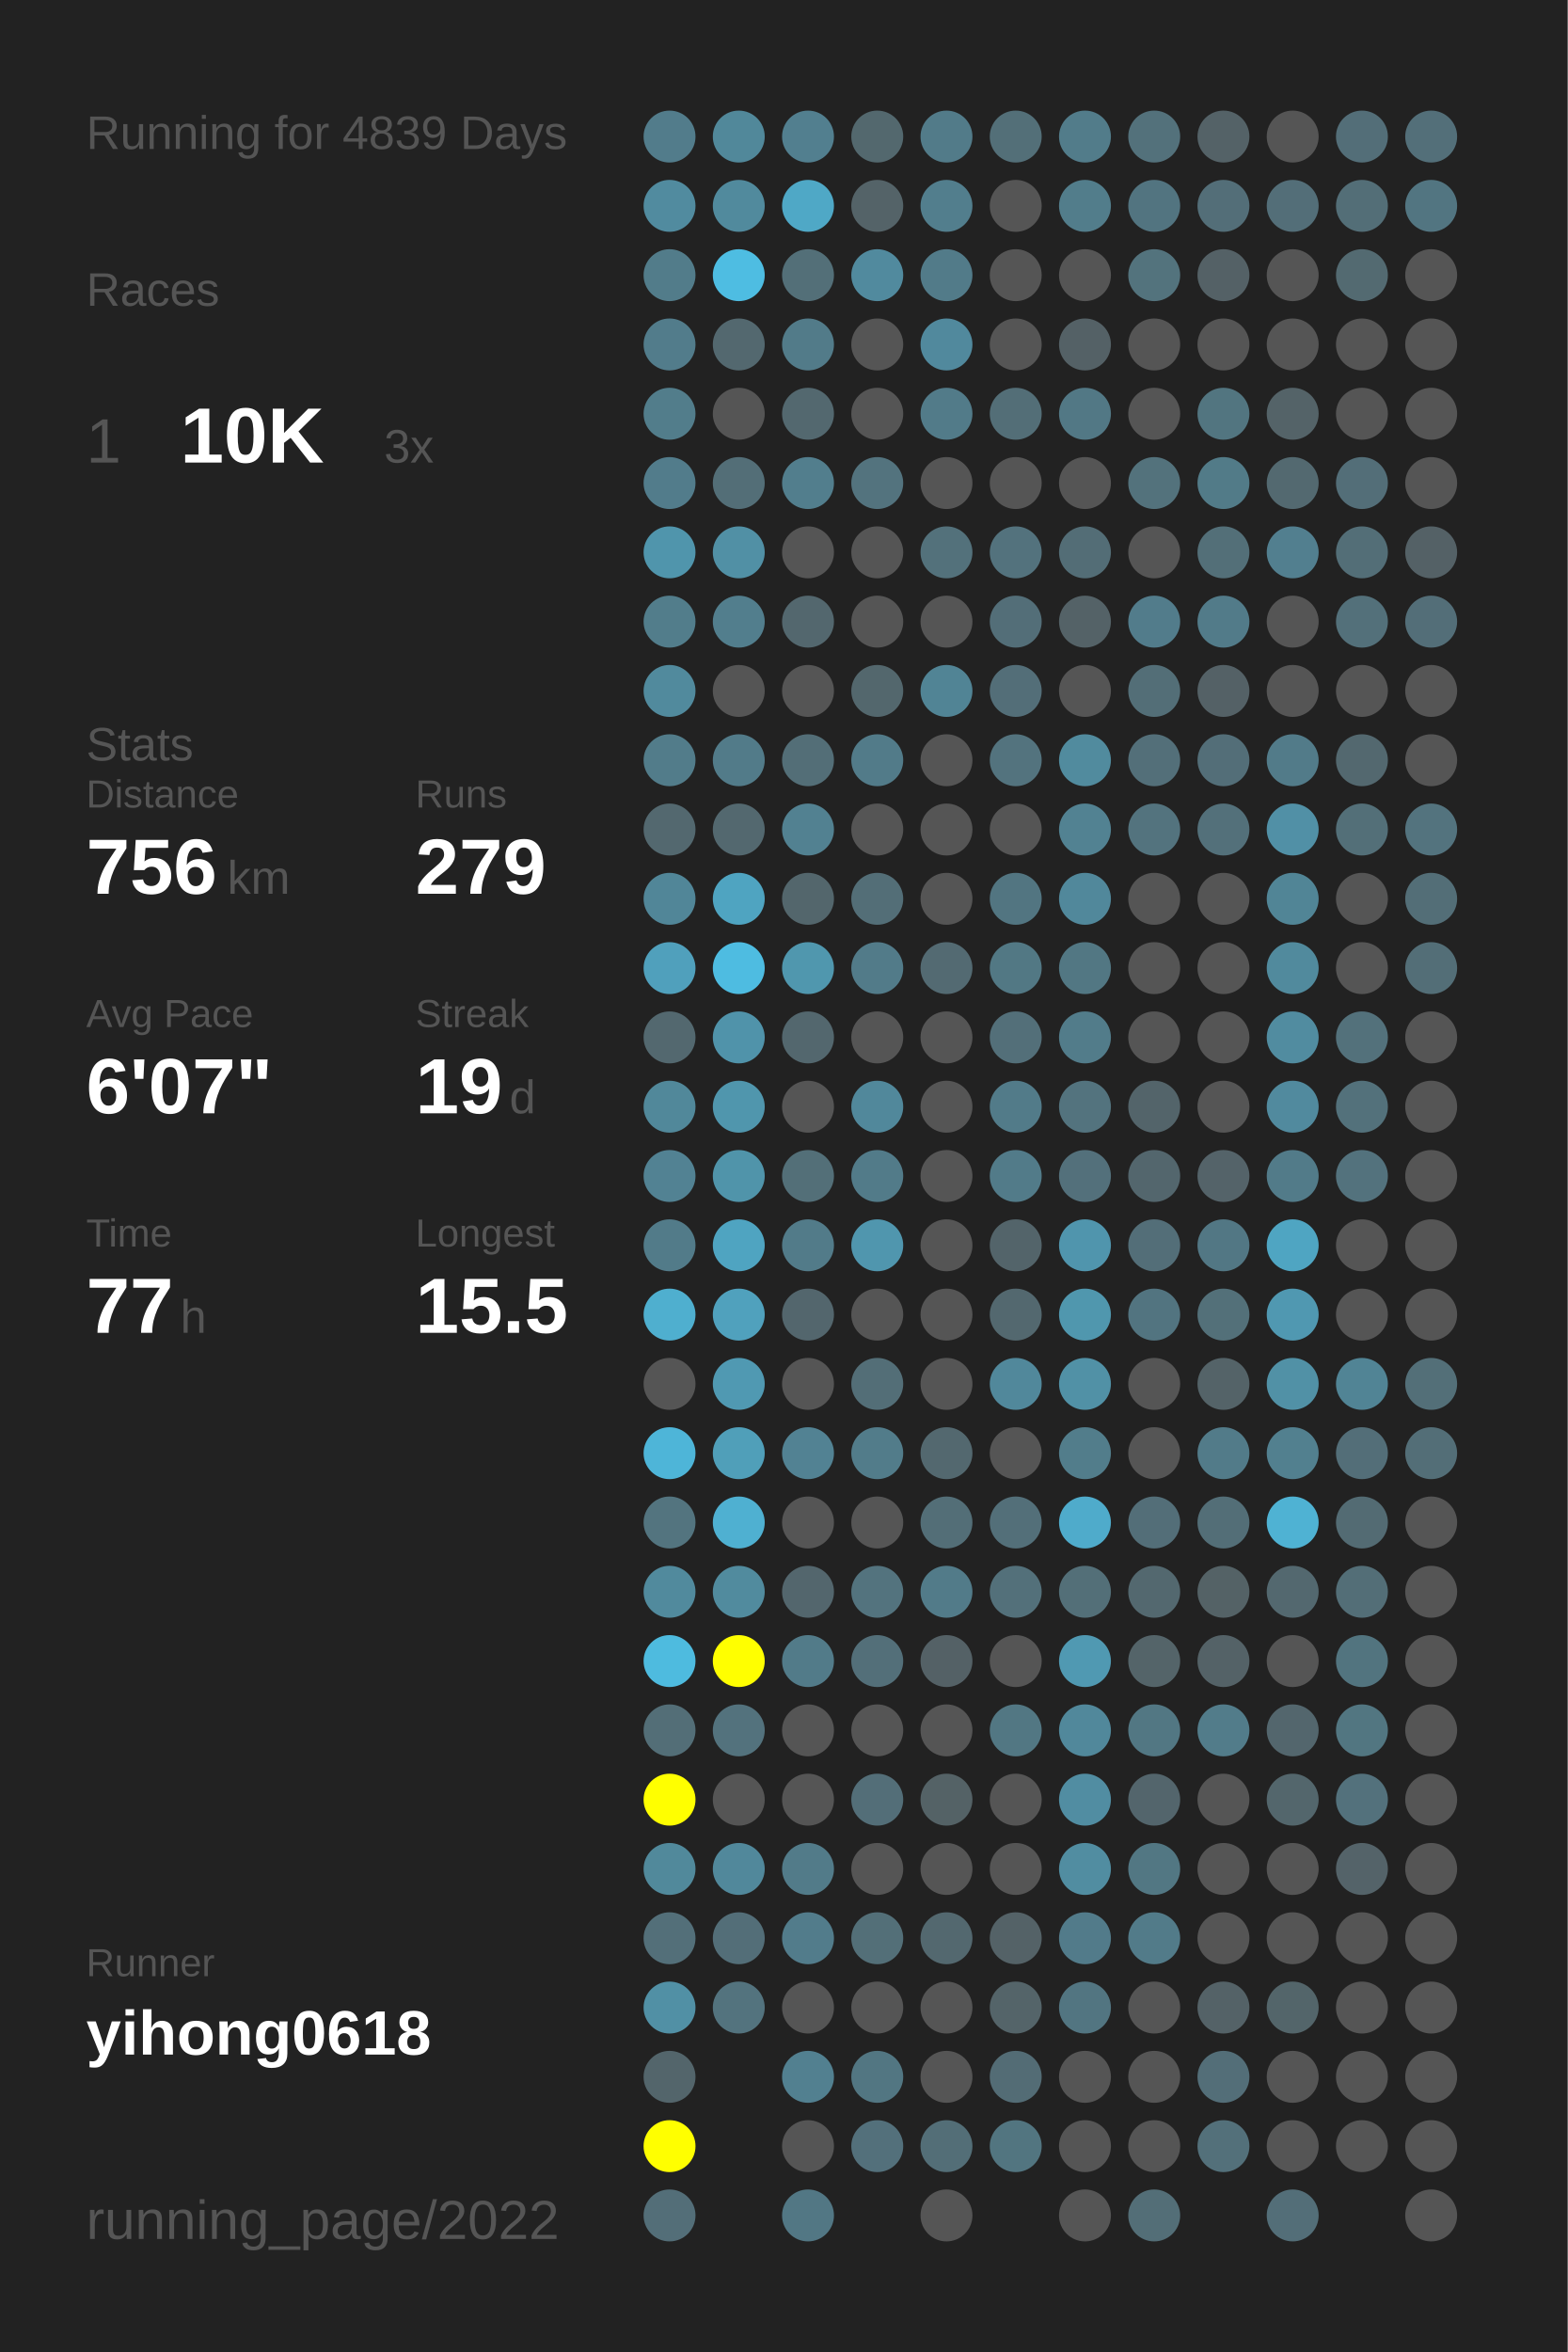
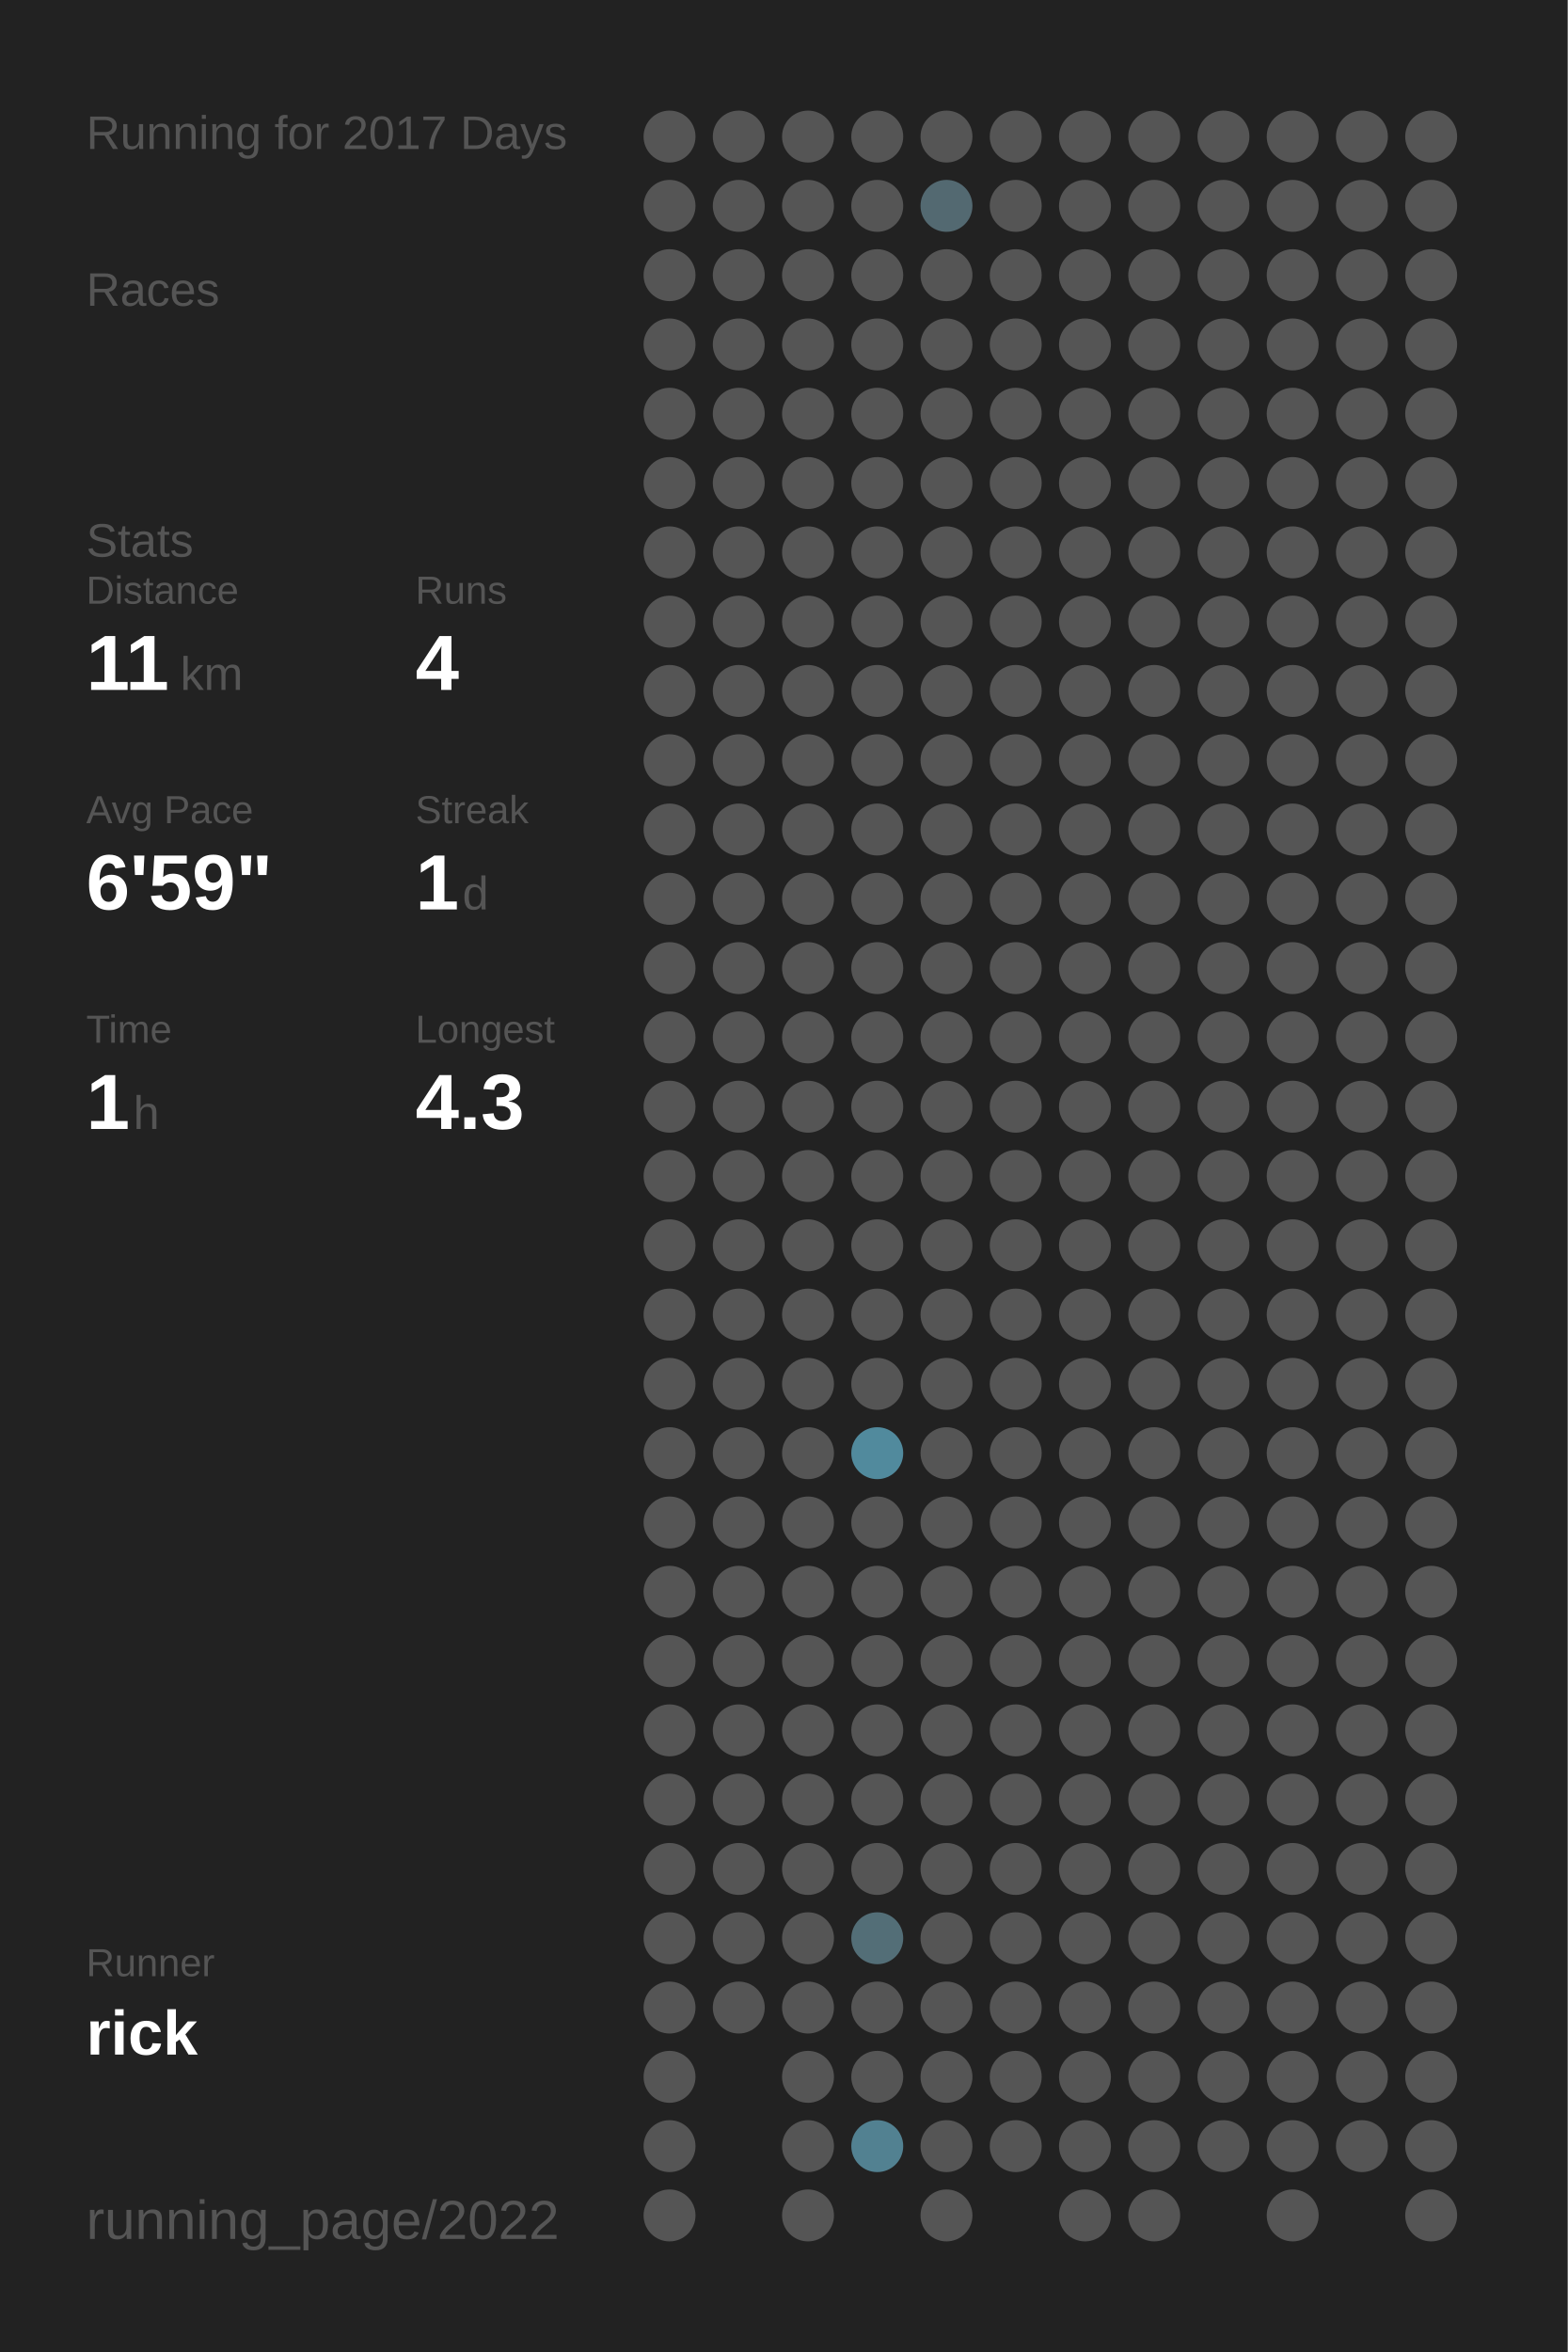
<svg xmlns="http://www.w3.org/2000/svg" baseProfile="full" height="300mm" version="1.1" viewBox="0,0,200,300" width="200mm">
  <defs />
  <rect fill="#222222" height="300" width="200" x="0" y="0" />
-   <text fill="#555555" style="font-size:6px; font-family:Arial;" x="11" y="19">Running for 4839 Days</text>
+   <text fill="#555555" style="font-size:6px; font-family:Arial;" x="11" y="19">Running for 2017 Days</text>
  <text fill="#555555" style="font-size:6px; font-family:Arial;" x="11" y="39">Races</text>
-   <text fill="#555555" style="font-size:8px; font-family:Arial;" x="11" y="59">1</text>
-   <text fill="#FFFFFF" style="font-size:10px; font-family:Arial; font-weight:bold;" x="23" y="59">10K</text>
-   <text fill="#555555" style="font-size:6px; font-family:Arial;" x="49" y="59">3x</text>
-   <text fill="#555555" style="font-size:6px; font-family:Arial;" x="11" y="97">Stats</text>
-   <text fill="#555555" style="font-size:5px; font-family:Arial;" x="11" y="103">Distance</text>
-   <text fill="#FFFFFF" style="font-size:10px; font-family:Arial; font-weight:bold;" x="11" y="114">756</text>
-   <text fill="#555555" style="font-size:6px; font-family:Arial;" x="29" y="114">km</text>
-   <text fill="#555555" style="font-size:5px; font-family:Arial;" x="53" y="103">Runs</text>
-   <text fill="#FFFFFF" style="font-size:10px; font-family:Arial; font-weight:bold;" x="53" y="114">279</text>
-   <text fill="#555555" style="font-size:5px; font-family:Arial;" x="11" y="131">Avg Pace</text>
-   <text fill="#FFFFFF" style="font-size:10px; font-family:Arial; font-weight:bold;" x="11" y="142">6'07"</text>
-   <text fill="#555555" style="font-size:5px; font-family:Arial;" x="53" y="131">Streak</text>
-   <text fill="#FFFFFF" style="font-size:10px; font-family:Arial; font-weight:bold;" x="53" y="142">19</text>
-   <text fill="#555555" style="font-size:6px; font-family:Arial;" x="65" y="142">d</text>
-   <text fill="#555555" style="font-size:5px; font-family:Arial;" x="11" y="159">Time</text>
-   <text fill="#FFFFFF" style="font-size:10px; font-family:Arial; font-weight:bold;" x="11" y="170">77</text>
-   <text fill="#555555" style="font-size:6px; font-family:Arial;" x="23" y="170">h</text>
-   <text fill="#555555" style="font-size:5px; font-family:Arial;" x="53" y="159">Longest</text>
-   <text fill="#FFFFFF" style="font-size:10px; font-family:Arial; font-weight:bold;" x="53" y="170">15.5</text>
+   <text fill="#555555" style="font-size:6px; font-family:Arial;" x="11" y="71">Stats</text>
+   <text fill="#555555" style="font-size:5px; font-family:Arial;" x="11" y="77">Distance</text>
+   <text fill="#FFFFFF" style="font-size:10px; font-family:Arial; font-weight:bold;" x="11" y="88">11</text>
+   <text fill="#555555" style="font-size:6px; font-family:Arial;" x="23" y="88">km</text>
+   <text fill="#555555" style="font-size:5px; font-family:Arial;" x="53" y="77">Runs</text>
+   <text fill="#FFFFFF" style="font-size:10px; font-family:Arial; font-weight:bold;" x="53" y="88">4</text>
+   <text fill="#555555" style="font-size:5px; font-family:Arial;" x="11" y="105">Avg Pace</text>
+   <text fill="#FFFFFF" style="font-size:10px; font-family:Arial; font-weight:bold;" x="11" y="116">6'59"</text>
+   <text fill="#555555" style="font-size:5px; font-family:Arial;" x="53" y="105">Streak</text>
+   <text fill="#FFFFFF" style="font-size:10px; font-family:Arial; font-weight:bold;" x="53" y="116">1</text>
+   <text fill="#555555" style="font-size:6px; font-family:Arial;" x="59" y="116">d</text>
+   <text fill="#555555" style="font-size:5px; font-family:Arial;" x="11" y="133">Time</text>
+   <text fill="#FFFFFF" style="font-size:10px; font-family:Arial; font-weight:bold;" x="11" y="144">1</text>
+   <text fill="#555555" style="font-size:6px; font-family:Arial;" x="17" y="144">h</text>
+   <text fill="#555555" style="font-size:5px; font-family:Arial;" x="53" y="133">Longest</text>
+   <text fill="#FFFFFF" style="font-size:10px; font-family:Arial; font-weight:bold;" x="53" y="144">4.3</text>
  <text fill="#555555" style="font-size:5px; font-family:Arial;" x="11" y="252.065">Runner</text>
-   <text fill="#FFFFFF" style="font-size:8px; font-family:Arial; font-weight:bold;" x="11" y="262.065">yihong0618</text>
+   <text fill="#FFFFFF" style="font-size:8px; font-family:Arial; font-weight:bold;" x="11" y="262.065">rick</text>
  <text fill="#555555" style="font-size:7px; font-family:Arial;" x="11" y="285.581">running_page/2022</text>
-   <circle cx="85.417" cy="17.419" fill="#527c8b" r="3.312" />
-   <circle cx="85.417" cy="26.258" fill="#518b9f" r="3.312" />
-   <circle cx="85.417" cy="35.097" fill="#527c8a" r="3.312" />
-   <circle cx="85.417" cy="43.935" fill="#527c8b" r="3.312" />
-   <circle cx="85.417" cy="52.774" fill="#527d8b" r="3.312" />
-   <circle cx="85.417" cy="61.613" fill="#527c8b" r="3.312" />
-   <circle cx="85.417" cy="70.452" fill="#5095ac" r="3.312" />
-   <circle cx="85.417" cy="79.29" fill="#527d8b" r="3.312" />
-   <circle cx="85.417" cy="88.129" fill="#518a9d" r="3.312" />
-   <circle cx="85.417" cy="96.968" fill="#527c8a" r="3.312" />
-   <circle cx="85.417" cy="105.806" fill="#53686f" r="3.312" />
-   <circle cx="85.417" cy="114.645" fill="#518698" r="3.312" />
-   <circle cx="85.417" cy="123.484" fill="#50a0bc" r="3.312" />
-   <circle cx="85.417" cy="132.323" fill="#53686f" r="3.312" />
-   <circle cx="85.417" cy="141.161" fill="#51889a" r="3.312" />
-   <circle cx="85.417" cy="150" fill="#528293" r="3.312" />
-   <circle cx="85.417" cy="158.839" fill="#527b89" r="3.312" />
-   <circle cx="85.417" cy="167.677" fill="#4fafcf" r="3.312" />
+   <circle cx="85.417" cy="17.419" fill="#555555" r="3.312" />
+   <circle cx="85.417" cy="26.258" fill="#555555" r="3.312" />
+   <circle cx="85.417" cy="35.097" fill="#555555" r="3.312" />
+   <circle cx="85.417" cy="43.935" fill="#555555" r="3.312" />
+   <circle cx="85.417" cy="52.774" fill="#555555" r="3.312" />
+   <circle cx="85.417" cy="61.613" fill="#555555" r="3.312" />
+   <circle cx="85.417" cy="70.452" fill="#555555" r="3.312" />
+   <circle cx="85.417" cy="79.29" fill="#555555" r="3.312" />
+   <circle cx="85.417" cy="88.129" fill="#555555" r="3.312" />
+   <circle cx="85.417" cy="96.968" fill="#555555" r="3.312" />
+   <circle cx="85.417" cy="105.806" fill="#555555" r="3.312" />
+   <circle cx="85.417" cy="114.645" fill="#555555" r="3.312" />
+   <circle cx="85.417" cy="123.484" fill="#555555" r="3.312" />
+   <circle cx="85.417" cy="132.323" fill="#555555" r="3.312" />
+   <circle cx="85.417" cy="141.161" fill="#555555" r="3.312" />
+   <circle cx="85.417" cy="150" fill="#555555" r="3.312" />
+   <circle cx="85.417" cy="158.839" fill="#555555" r="3.312" />
+   <circle cx="85.417" cy="167.677" fill="#555555" r="3.312" />
  <circle cx="85.417" cy="176.516" fill="#555555" r="3.312" />
-   <circle cx="85.417" cy="185.355" fill="#4eb5d8" r="3.312" />
-   <circle cx="85.417" cy="194.194" fill="#53747f" r="3.312" />
-   <circle cx="85.417" cy="203.032" fill="#518a9d" r="3.312" />
-   <circle cx="85.417" cy="211.871" fill="#4ebbdf" r="3.312" />
-   <circle cx="85.417" cy="220.71" fill="#536e77" r="3.312" />
-   <circle cx="85.417" cy="229.548" fill="#FFFF00" r="3.312" />
-   <circle cx="85.417" cy="238.387" fill="#51899b" r="3.312" />
-   <circle cx="85.417" cy="247.226" fill="#536f79" r="3.312" />
-   <circle cx="85.417" cy="256.065" fill="#5190a5" r="3.312" />
-   <circle cx="85.417" cy="264.903" fill="#53656b" r="3.312" />
-   <circle cx="85.417" cy="273.742" fill="#FFFF00" r="3.312" />
-   <circle cx="85.417" cy="282.581" fill="#536e78" r="3.312" />
-   <circle cx="94.25" cy="17.419" fill="#51889a" r="3.312" />
-   <circle cx="94.25" cy="26.258" fill="#518a9d" r="3.312" />
-   <circle cx="94.25" cy="35.097" fill="#4ebde2" r="3.312" />
-   <circle cx="94.25" cy="43.935" fill="#53686f" r="3.312" />
+   <circle cx="85.417" cy="185.355" fill="#555555" r="3.312" />
+   <circle cx="85.417" cy="194.194" fill="#555555" r="3.312" />
+   <circle cx="85.417" cy="203.032" fill="#555555" r="3.312" />
+   <circle cx="85.417" cy="211.871" fill="#555555" r="3.312" />
+   <circle cx="85.417" cy="220.71" fill="#555555" r="3.312" />
+   <circle cx="85.417" cy="229.548" fill="#555555" r="3.312" />
+   <circle cx="85.417" cy="238.387" fill="#555555" r="3.312" />
+   <circle cx="85.417" cy="247.226" fill="#555555" r="3.312" />
+   <circle cx="85.417" cy="256.065" fill="#555555" r="3.312" />
+   <circle cx="85.417" cy="264.903" fill="#555555" r="3.312" />
+   <circle cx="85.417" cy="273.742" fill="#555555" r="3.312" />
+   <circle cx="85.417" cy="282.581" fill="#555555" r="3.312" />
+   <circle cx="94.25" cy="17.419" fill="#555555" r="3.312" />
+   <circle cx="94.25" cy="26.258" fill="#555555" r="3.312" />
+   <circle cx="94.25" cy="35.097" fill="#555555" r="3.312" />
+   <circle cx="94.25" cy="43.935" fill="#555555" r="3.312" />
  <circle cx="94.25" cy="52.774" fill="#555555" r="3.312" />
-   <circle cx="94.25" cy="61.613" fill="#536e77" r="3.312" />
-   <circle cx="94.25" cy="70.452" fill="#5190a5" r="3.312" />
-   <circle cx="94.25" cy="79.29" fill="#527e8d" r="3.312" />
+   <circle cx="94.25" cy="61.613" fill="#555555" r="3.312" />
+   <circle cx="94.25" cy="70.452" fill="#555555" r="3.312" />
+   <circle cx="94.25" cy="79.29" fill="#555555" r="3.312" />
  <circle cx="94.25" cy="88.129" fill="#555555" r="3.312" />
-   <circle cx="94.25" cy="96.968" fill="#527b89" r="3.312" />
-   <circle cx="94.25" cy="105.806" fill="#53686f" r="3.312" />
-   <circle cx="94.25" cy="114.645" fill="#4fa4c1" r="3.312" />
-   <circle cx="94.25" cy="123.484" fill="#4ebce1" r="3.312" />
-   <circle cx="94.25" cy="132.323" fill="#5093aa" r="3.312" />
-   <circle cx="94.25" cy="141.161" fill="#5096ad" r="3.312" />
-   <circle cx="94.25" cy="150" fill="#5094aa" r="3.312" />
-   <circle cx="94.25" cy="158.839" fill="#4fa4c1" r="3.312" />
-   <circle cx="94.25" cy="167.677" fill="#50a1bd" r="3.312" />
-   <circle cx="94.25" cy="176.516" fill="#5099b2" r="3.312" />
-   <circle cx="94.25" cy="185.355" fill="#509fb9" r="3.312" />
-   <circle cx="94.25" cy="194.194" fill="#4fb0d1" r="3.312" />
-   <circle cx="94.25" cy="203.032" fill="#518b9e" r="3.312" />
-   <circle cx="94.25" cy="211.871" fill="#FFFF00" r="3.312" />
-   <circle cx="94.25" cy="220.71" fill="#53727d" r="3.312" />
+   <circle cx="94.25" cy="96.968" fill="#555555" r="3.312" />
+   <circle cx="94.25" cy="105.806" fill="#555555" r="3.312" />
+   <circle cx="94.25" cy="114.645" fill="#555555" r="3.312" />
+   <circle cx="94.25" cy="123.484" fill="#555555" r="3.312" />
+   <circle cx="94.25" cy="132.323" fill="#555555" r="3.312" />
+   <circle cx="94.25" cy="141.161" fill="#555555" r="3.312" />
+   <circle cx="94.25" cy="150" fill="#555555" r="3.312" />
+   <circle cx="94.25" cy="158.839" fill="#555555" r="3.312" />
+   <circle cx="94.25" cy="167.677" fill="#555555" r="3.312" />
+   <circle cx="94.25" cy="176.516" fill="#555555" r="3.312" />
+   <circle cx="94.25" cy="185.355" fill="#555555" r="3.312" />
+   <circle cx="94.25" cy="194.194" fill="#555555" r="3.312" />
+   <circle cx="94.25" cy="203.032" fill="#555555" r="3.312" />
+   <circle cx="94.25" cy="211.871" fill="#555555" r="3.312" />
+   <circle cx="94.25" cy="220.71" fill="#555555" r="3.312" />
  <circle cx="94.25" cy="229.548" fill="#555555" r="3.312" />
-   <circle cx="94.25" cy="238.387" fill="#51889b" r="3.312" />
-   <circle cx="94.25" cy="247.226" fill="#536e78" r="3.312" />
-   <circle cx="94.25" cy="256.065" fill="#53737e" r="3.312" />
-   <circle cx="103.083" cy="17.419" fill="#527f8f" r="3.312" />
-   <circle cx="103.083" cy="26.258" fill="#4fa8c6" r="3.312" />
-   <circle cx="103.083" cy="35.097" fill="#536f78" r="3.312" />
-   <circle cx="103.083" cy="43.935" fill="#527b89" r="3.312" />
-   <circle cx="103.083" cy="52.774" fill="#53686f" r="3.312" />
-   <circle cx="103.083" cy="61.613" fill="#527e8d" r="3.312" />
+   <circle cx="94.25" cy="238.387" fill="#555555" r="3.312" />
+   <circle cx="94.25" cy="247.226" fill="#555555" r="3.312" />
+   <circle cx="94.25" cy="256.065" fill="#555555" r="3.312" />
+   <circle cx="103.083" cy="17.419" fill="#555555" r="3.312" />
+   <circle cx="103.083" cy="26.258" fill="#555555" r="3.312" />
+   <circle cx="103.083" cy="35.097" fill="#555555" r="3.312" />
+   <circle cx="103.083" cy="43.935" fill="#555555" r="3.312" />
+   <circle cx="103.083" cy="52.774" fill="#555555" r="3.312" />
+   <circle cx="103.083" cy="61.613" fill="#555555" r="3.312" />
  <circle cx="103.083" cy="70.452" fill="#555555" r="3.312" />
-   <circle cx="103.083" cy="79.29" fill="#53676e" r="3.312" />
+   <circle cx="103.083" cy="79.29" fill="#555555" r="3.312" />
  <circle cx="103.083" cy="88.129" fill="#555555" r="3.312" />
-   <circle cx="103.083" cy="96.968" fill="#536e77" r="3.312" />
-   <circle cx="103.083" cy="105.806" fill="#528191" r="3.312" />
-   <circle cx="103.083" cy="114.645" fill="#53666c" r="3.312" />
-   <circle cx="103.083" cy="123.484" fill="#5097ae" r="3.312" />
-   <circle cx="103.083" cy="132.323" fill="#53676e" r="3.312" />
+   <circle cx="103.083" cy="96.968" fill="#555555" r="3.312" />
+   <circle cx="103.083" cy="105.806" fill="#555555" r="3.312" />
+   <circle cx="103.083" cy="114.645" fill="#555555" r="3.312" />
+   <circle cx="103.083" cy="123.484" fill="#555555" r="3.312" />
+   <circle cx="103.083" cy="132.323" fill="#555555" r="3.312" />
  <circle cx="103.083" cy="141.161" fill="#555555" r="3.312" />
-   <circle cx="103.083" cy="150" fill="#536f78" r="3.312" />
-   <circle cx="103.083" cy="158.839" fill="#527b89" r="3.312" />
-   <circle cx="103.083" cy="167.677" fill="#53666d" r="3.312" />
+   <circle cx="103.083" cy="150" fill="#555555" r="3.312" />
+   <circle cx="103.083" cy="158.839" fill="#555555" r="3.312" />
+   <circle cx="103.083" cy="167.677" fill="#555555" r="3.312" />
  <circle cx="103.083" cy="176.516" fill="#555555" r="3.312" />
-   <circle cx="103.083" cy="185.355" fill="#528293" r="3.312" />
+   <circle cx="103.083" cy="185.355" fill="#555555" r="3.312" />
  <circle cx="103.083" cy="194.194" fill="#555555" r="3.312" />
-   <circle cx="103.083" cy="203.032" fill="#53666d" r="3.312" />
-   <circle cx="103.083" cy="211.871" fill="#527b89" r="3.312" />
+   <circle cx="103.083" cy="203.032" fill="#555555" r="3.312" />
+   <circle cx="103.083" cy="211.871" fill="#555555" r="3.312" />
  <circle cx="103.083" cy="220.71" fill="#555555" r="3.312" />
  <circle cx="103.083" cy="229.548" fill="#555555" r="3.312" />
-   <circle cx="103.083" cy="238.387" fill="#527b89" r="3.312" />
-   <circle cx="103.083" cy="247.226" fill="#527c8b" r="3.312" />
+   <circle cx="103.083" cy="238.387" fill="#555555" r="3.312" />
+   <circle cx="103.083" cy="247.226" fill="#555555" r="3.312" />
  <circle cx="103.083" cy="256.065" fill="#555555" r="3.312" />
-   <circle cx="103.083" cy="264.903" fill="#528090" r="3.312" />
+   <circle cx="103.083" cy="264.903" fill="#555555" r="3.312" />
  <circle cx="103.083" cy="273.742" fill="#555555" r="3.312" />
-   <circle cx="103.083" cy="282.581" fill="#527784" r="3.312" />
-   <circle cx="111.917" cy="17.419" fill="#53686e" r="3.312" />
-   <circle cx="111.917" cy="26.258" fill="#546368" r="3.312" />
-   <circle cx="111.917" cy="35.097" fill="#518a9e" r="3.312" />
+   <circle cx="103.083" cy="282.581" fill="#555555" r="3.312" />
+   <circle cx="111.917" cy="17.419" fill="#555555" r="3.312" />
+   <circle cx="111.917" cy="26.258" fill="#555555" r="3.312" />
+   <circle cx="111.917" cy="35.097" fill="#555555" r="3.312" />
  <circle cx="111.917" cy="43.935" fill="#555555" r="3.312" />
  <circle cx="111.917" cy="52.774" fill="#555555" r="3.312" />
-   <circle cx="111.917" cy="61.613" fill="#53737e" r="3.312" />
+   <circle cx="111.917" cy="61.613" fill="#555555" r="3.312" />
  <circle cx="111.917" cy="70.452" fill="#555555" r="3.312" />
  <circle cx="111.917" cy="79.29" fill="#555555" r="3.312" />
-   <circle cx="111.917" cy="88.129" fill="#53676d" r="3.312" />
-   <circle cx="111.917" cy="96.968" fill="#527b89" r="3.312" />
+   <circle cx="111.917" cy="88.129" fill="#555555" r="3.312" />
+   <circle cx="111.917" cy="96.968" fill="#555555" r="3.312" />
  <circle cx="111.917" cy="105.806" fill="#555555" r="3.312" />
-   <circle cx="111.917" cy="114.645" fill="#536e77" r="3.312" />
-   <circle cx="111.917" cy="123.484" fill="#527b89" r="3.312" />
+   <circle cx="111.917" cy="114.645" fill="#555555" r="3.312" />
+   <circle cx="111.917" cy="123.484" fill="#555555" r="3.312" />
  <circle cx="111.917" cy="132.323" fill="#555555" r="3.312" />
-   <circle cx="111.917" cy="141.161" fill="#51889b" r="3.312" />
-   <circle cx="111.917" cy="150" fill="#527b89" r="3.312" />
-   <circle cx="111.917" cy="158.839" fill="#5096ae" r="3.312" />
+   <circle cx="111.917" cy="141.161" fill="#555555" r="3.312" />
+   <circle cx="111.917" cy="150" fill="#555555" r="3.312" />
+   <circle cx="111.917" cy="158.839" fill="#555555" r="3.312" />
  <circle cx="111.917" cy="167.677" fill="#555555" r="3.312" />
-   <circle cx="111.917" cy="176.516" fill="#536e77" r="3.312" />
-   <circle cx="111.917" cy="185.355" fill="#527c8a" r="3.312" />
+   <circle cx="111.917" cy="176.516" fill="#555555" r="3.312" />
+   <circle cx="111.917" cy="185.355" fill="#518a9d" r="3.312" />
  <circle cx="111.917" cy="194.194" fill="#555555" r="3.312" />
-   <circle cx="111.917" cy="203.032" fill="#53737e" r="3.312" />
-   <circle cx="111.917" cy="211.871" fill="#536f79" r="3.312" />
+   <circle cx="111.917" cy="203.032" fill="#555555" r="3.312" />
+   <circle cx="111.917" cy="211.871" fill="#555555" r="3.312" />
  <circle cx="111.917" cy="220.71" fill="#555555" r="3.312" />
-   <circle cx="111.917" cy="229.548" fill="#536e78" r="3.312" />
+   <circle cx="111.917" cy="229.548" fill="#555555" r="3.312" />
  <circle cx="111.917" cy="238.387" fill="#555555" r="3.312" />
-   <circle cx="111.917" cy="247.226" fill="#536f78" r="3.312" />
+   <circle cx="111.917" cy="247.226" fill="#536e77" r="3.312" />
  <circle cx="111.917" cy="256.065" fill="#555555" r="3.312" />
-   <circle cx="111.917" cy="264.903" fill="#527682" r="3.312" />
-   <circle cx="111.917" cy="273.742" fill="#53707b" r="3.312" />
-   <circle cx="120.75" cy="17.419" fill="#527b89" r="3.312" />
-   <circle cx="120.75" cy="26.258" fill="#527e8d" r="3.312" />
-   <circle cx="120.75" cy="35.097" fill="#527b89" r="3.312" />
-   <circle cx="120.75" cy="43.935" fill="#51899d" r="3.312" />
-   <circle cx="120.75" cy="52.774" fill="#527b89" r="3.312" />
+   <circle cx="111.917" cy="264.903" fill="#555555" r="3.312" />
+   <circle cx="111.917" cy="273.742" fill="#528191" r="3.312" />
+   <circle cx="120.75" cy="17.419" fill="#555555" r="3.312" />
+   <circle cx="120.75" cy="26.258" fill="#536971" r="3.312" />
+   <circle cx="120.75" cy="35.097" fill="#555555" r="3.312" />
+   <circle cx="120.75" cy="43.935" fill="#555555" r="3.312" />
+   <circle cx="120.75" cy="52.774" fill="#555555" r="3.312" />
  <circle cx="120.75" cy="61.613" fill="#555555" r="3.312" />
-   <circle cx="120.75" cy="70.452" fill="#53717b" r="3.312" />
+   <circle cx="120.75" cy="70.452" fill="#555555" r="3.312" />
  <circle cx="120.75" cy="79.29" fill="#555555" r="3.312" />
-   <circle cx="120.75" cy="88.129" fill="#518495" r="3.312" />
+   <circle cx="120.75" cy="88.129" fill="#555555" r="3.312" />
  <circle cx="120.75" cy="96.968" fill="#555555" r="3.312" />
  <circle cx="120.75" cy="105.806" fill="#555555" r="3.312" />
  <circle cx="120.75" cy="114.645" fill="#555555" r="3.312" />
-   <circle cx="120.75" cy="123.484" fill="#536a72" r="3.312" />
+   <circle cx="120.75" cy="123.484" fill="#555555" r="3.312" />
  <circle cx="120.75" cy="132.323" fill="#555555" r="3.312" />
  <circle cx="120.75" cy="141.161" fill="#555555" r="3.312" />
  <circle cx="120.75" cy="150" fill="#555555" r="3.312" />
  <circle cx="120.75" cy="158.839" fill="#555555" r="3.312" />
  <circle cx="120.75" cy="167.677" fill="#555555" r="3.312" />
  <circle cx="120.75" cy="176.516" fill="#555555" r="3.312" />
-   <circle cx="120.75" cy="185.355" fill="#53686f" r="3.312" />
-   <circle cx="120.75" cy="194.194" fill="#536e77" r="3.312" />
-   <circle cx="120.75" cy="203.032" fill="#527b89" r="3.312" />
-   <circle cx="120.75" cy="211.871" fill="#546166" r="3.312" />
+   <circle cx="120.75" cy="185.355" fill="#555555" r="3.312" />
+   <circle cx="120.75" cy="194.194" fill="#555555" r="3.312" />
+   <circle cx="120.75" cy="203.032" fill="#555555" r="3.312" />
+   <circle cx="120.75" cy="211.871" fill="#555555" r="3.312" />
  <circle cx="120.75" cy="220.71" fill="#555555" r="3.312" />
-   <circle cx="120.75" cy="229.548" fill="#546266" r="3.312" />
+   <circle cx="120.75" cy="229.548" fill="#555555" r="3.312" />
  <circle cx="120.75" cy="238.387" fill="#555555" r="3.312" />
-   <circle cx="120.75" cy="247.226" fill="#53686f" r="3.312" />
+   <circle cx="120.75" cy="247.226" fill="#555555" r="3.312" />
  <circle cx="120.75" cy="256.065" fill="#555555" r="3.312" />
  <circle cx="120.75" cy="264.903" fill="#555555" r="3.312" />
-   <circle cx="120.75" cy="273.742" fill="#536e77" r="3.312" />
+   <circle cx="120.75" cy="273.742" fill="#555555" r="3.312" />
  <circle cx="120.75" cy="282.581" fill="#555555" r="3.312" />
-   <circle cx="129.583" cy="17.419" fill="#536f78" r="3.312" />
+   <circle cx="129.583" cy="17.419" fill="#555555" r="3.312" />
  <circle cx="129.583" cy="26.258" fill="#555555" r="3.312" />
  <circle cx="129.583" cy="35.097" fill="#555555" r="3.312" />
  <circle cx="129.583" cy="43.935" fill="#555555" r="3.312" />
-   <circle cx="129.583" cy="52.774" fill="#536e77" r="3.312" />
+   <circle cx="129.583" cy="52.774" fill="#555555" r="3.312" />
  <circle cx="129.583" cy="61.613" fill="#555555" r="3.312" />
-   <circle cx="129.583" cy="70.452" fill="#53727d" r="3.312" />
-   <circle cx="129.583" cy="79.29" fill="#536e78" r="3.312" />
-   <circle cx="129.583" cy="88.129" fill="#536e78" r="3.312" />
-   <circle cx="129.583" cy="96.968" fill="#53737e" r="3.312" />
+   <circle cx="129.583" cy="70.452" fill="#555555" r="3.312" />
+   <circle cx="129.583" cy="79.29" fill="#555555" r="3.312" />
+   <circle cx="129.583" cy="88.129" fill="#555555" r="3.312" />
+   <circle cx="129.583" cy="96.968" fill="#555555" r="3.312" />
  <circle cx="129.583" cy="105.806" fill="#555555" r="3.312" />
-   <circle cx="129.583" cy="114.645" fill="#527581" r="3.312" />
-   <circle cx="129.583" cy="123.484" fill="#527884" r="3.312" />
-   <circle cx="129.583" cy="132.323" fill="#536f79" r="3.312" />
-   <circle cx="129.583" cy="141.161" fill="#527b89" r="3.312" />
-   <circle cx="129.583" cy="150" fill="#527b89" r="3.312" />
-   <circle cx="129.583" cy="158.839" fill="#53646a" r="3.312" />
-   <circle cx="129.583" cy="167.677" fill="#53686f" r="3.312" />
-   <circle cx="129.583" cy="176.516" fill="#51889b" r="3.312" />
+   <circle cx="129.583" cy="114.645" fill="#555555" r="3.312" />
+   <circle cx="129.583" cy="123.484" fill="#555555" r="3.312" />
+   <circle cx="129.583" cy="132.323" fill="#555555" r="3.312" />
+   <circle cx="129.583" cy="141.161" fill="#555555" r="3.312" />
+   <circle cx="129.583" cy="150" fill="#555555" r="3.312" />
+   <circle cx="129.583" cy="158.839" fill="#555555" r="3.312" />
+   <circle cx="129.583" cy="167.677" fill="#555555" r="3.312" />
+   <circle cx="129.583" cy="176.516" fill="#555555" r="3.312" />
  <circle cx="129.583" cy="185.355" fill="#555555" r="3.312" />
-   <circle cx="129.583" cy="194.194" fill="#536f79" r="3.312" />
-   <circle cx="129.583" cy="203.032" fill="#53707a" r="3.312" />
+   <circle cx="129.583" cy="194.194" fill="#555555" r="3.312" />
+   <circle cx="129.583" cy="203.032" fill="#555555" r="3.312" />
  <circle cx="129.583" cy="211.871" fill="#555555" r="3.312" />
-   <circle cx="129.583" cy="220.71" fill="#527783" r="3.312" />
+   <circle cx="129.583" cy="220.71" fill="#555555" r="3.312" />
  <circle cx="129.583" cy="229.548" fill="#555555" r="3.312" />
  <circle cx="129.583" cy="238.387" fill="#555555" r="3.312" />
-   <circle cx="129.583" cy="247.226" fill="#546267" r="3.312" />
-   <circle cx="129.583" cy="256.065" fill="#546469" r="3.312" />
-   <circle cx="129.583" cy="264.903" fill="#536c75" r="3.312" />
-   <circle cx="129.583" cy="273.742" fill="#527580" r="3.312" />
-   <circle cx="138.417" cy="17.419" fill="#527c8a" r="3.312" />
-   <circle cx="138.417" cy="26.258" fill="#527d8b" r="3.312" />
+   <circle cx="129.583" cy="247.226" fill="#555555" r="3.312" />
+   <circle cx="129.583" cy="256.065" fill="#555555" r="3.312" />
+   <circle cx="129.583" cy="264.903" fill="#555555" r="3.312" />
+   <circle cx="129.583" cy="273.742" fill="#555555" r="3.312" />
+   <circle cx="138.417" cy="17.419" fill="#555555" r="3.312" />
+   <circle cx="138.417" cy="26.258" fill="#555555" r="3.312" />
  <circle cx="138.417" cy="35.097" fill="#555555" r="3.312" />
-   <circle cx="138.417" cy="43.935" fill="#546166" r="3.312" />
-   <circle cx="138.417" cy="52.774" fill="#527885" r="3.312" />
+   <circle cx="138.417" cy="43.935" fill="#555555" r="3.312" />
+   <circle cx="138.417" cy="52.774" fill="#555555" r="3.312" />
  <circle cx="138.417" cy="61.613" fill="#555555" r="3.312" />
-   <circle cx="138.417" cy="70.452" fill="#536d76" r="3.312" />
-   <circle cx="138.417" cy="79.29" fill="#546267" r="3.312" />
+   <circle cx="138.417" cy="70.452" fill="#555555" r="3.312" />
+   <circle cx="138.417" cy="79.29" fill="#555555" r="3.312" />
  <circle cx="138.417" cy="88.129" fill="#555555" r="3.312" />
-   <circle cx="138.417" cy="96.968" fill="#518b9e" r="3.312" />
-   <circle cx="138.417" cy="105.806" fill="#528292" r="3.312" />
-   <circle cx="138.417" cy="114.645" fill="#51889b" r="3.312" />
-   <circle cx="138.417" cy="123.484" fill="#527783" r="3.312" />
-   <circle cx="138.417" cy="132.323" fill="#527c8a" r="3.312" />
-   <circle cx="138.417" cy="141.161" fill="#53737e" r="3.312" />
-   <circle cx="138.417" cy="150" fill="#53707b" r="3.312" />
-   <circle cx="138.417" cy="158.839" fill="#5095ad" r="3.312" />
-   <circle cx="138.417" cy="167.677" fill="#5097ae" r="3.312" />
-   <circle cx="138.417" cy="176.516" fill="#5191a6" r="3.312" />
-   <circle cx="138.417" cy="185.355" fill="#527d8b" r="3.312" />
-   <circle cx="138.417" cy="194.194" fill="#4fabcb" r="3.312" />
-   <circle cx="138.417" cy="203.032" fill="#536f78" r="3.312" />
-   <circle cx="138.417" cy="211.871" fill="#5099b2" r="3.312" />
-   <circle cx="138.417" cy="220.71" fill="#51889b" r="3.312" />
-   <circle cx="138.417" cy="229.548" fill="#518da2" r="3.312" />
-   <circle cx="138.417" cy="238.387" fill="#518da1" r="3.312" />
-   <circle cx="138.417" cy="247.226" fill="#527b8a" r="3.312" />
-   <circle cx="138.417" cy="256.065" fill="#527581" r="3.312" />
+   <circle cx="138.417" cy="96.968" fill="#555555" r="3.312" />
+   <circle cx="138.417" cy="105.806" fill="#555555" r="3.312" />
+   <circle cx="138.417" cy="114.645" fill="#555555" r="3.312" />
+   <circle cx="138.417" cy="123.484" fill="#555555" r="3.312" />
+   <circle cx="138.417" cy="132.323" fill="#555555" r="3.312" />
+   <circle cx="138.417" cy="141.161" fill="#555555" r="3.312" />
+   <circle cx="138.417" cy="150" fill="#555555" r="3.312" />
+   <circle cx="138.417" cy="158.839" fill="#555555" r="3.312" />
+   <circle cx="138.417" cy="167.677" fill="#555555" r="3.312" />
+   <circle cx="138.417" cy="176.516" fill="#555555" r="3.312" />
+   <circle cx="138.417" cy="185.355" fill="#555555" r="3.312" />
+   <circle cx="138.417" cy="194.194" fill="#555555" r="3.312" />
+   <circle cx="138.417" cy="203.032" fill="#555555" r="3.312" />
+   <circle cx="138.417" cy="211.871" fill="#555555" r="3.312" />
+   <circle cx="138.417" cy="220.71" fill="#555555" r="3.312" />
+   <circle cx="138.417" cy="229.548" fill="#555555" r="3.312" />
+   <circle cx="138.417" cy="238.387" fill="#555555" r="3.312" />
+   <circle cx="138.417" cy="247.226" fill="#555555" r="3.312" />
+   <circle cx="138.417" cy="256.065" fill="#555555" r="3.312" />
  <circle cx="138.417" cy="264.903" fill="#555555" r="3.312" />
  <circle cx="138.417" cy="273.742" fill="#555555" r="3.312" />
  <circle cx="138.417" cy="282.581" fill="#555555" r="3.312" />
-   <circle cx="147.25" cy="17.419" fill="#53717b" r="3.312" />
-   <circle cx="147.25" cy="26.258" fill="#527480" r="3.312" />
-   <circle cx="147.25" cy="35.097" fill="#53737d" r="3.312" />
+   <circle cx="147.25" cy="17.419" fill="#555555" r="3.312" />
+   <circle cx="147.25" cy="26.258" fill="#555555" r="3.312" />
+   <circle cx="147.25" cy="35.097" fill="#555555" r="3.312" />
  <circle cx="147.25" cy="43.935" fill="#555555" r="3.312" />
  <circle cx="147.25" cy="52.774" fill="#555555" r="3.312" />
-   <circle cx="147.25" cy="61.613" fill="#53727c" r="3.312" />
+   <circle cx="147.25" cy="61.613" fill="#555555" r="3.312" />
  <circle cx="147.25" cy="70.452" fill="#555555" r="3.312" />
-   <circle cx="147.25" cy="79.29" fill="#527c8b" r="3.312" />
-   <circle cx="147.25" cy="88.129" fill="#536e77" r="3.312" />
-   <circle cx="147.25" cy="96.968" fill="#536f79" r="3.312" />
-   <circle cx="147.25" cy="105.806" fill="#53737e" r="3.312" />
+   <circle cx="147.25" cy="79.29" fill="#555555" r="3.312" />
+   <circle cx="147.25" cy="88.129" fill="#555555" r="3.312" />
+   <circle cx="147.25" cy="96.968" fill="#555555" r="3.312" />
+   <circle cx="147.25" cy="105.806" fill="#555555" r="3.312" />
  <circle cx="147.25" cy="114.645" fill="#555555" r="3.312" />
  <circle cx="147.25" cy="123.484" fill="#555555" r="3.312" />
  <circle cx="147.25" cy="132.323" fill="#555555" r="3.312" />
-   <circle cx="147.25" cy="141.161" fill="#53646a" r="3.312" />
-   <circle cx="147.25" cy="150" fill="#53666d" r="3.312" />
-   <circle cx="147.25" cy="158.839" fill="#536e78" r="3.312" />
-   <circle cx="147.25" cy="167.677" fill="#527480" r="3.312" />
+   <circle cx="147.25" cy="141.161" fill="#555555" r="3.312" />
+   <circle cx="147.25" cy="150" fill="#555555" r="3.312" />
+   <circle cx="147.25" cy="158.839" fill="#555555" r="3.312" />
+   <circle cx="147.25" cy="167.677" fill="#555555" r="3.312" />
  <circle cx="147.25" cy="176.516" fill="#555555" r="3.312" />
  <circle cx="147.25" cy="185.355" fill="#555555" r="3.312" />
-   <circle cx="147.25" cy="194.194" fill="#536e78" r="3.312" />
-   <circle cx="147.25" cy="203.032" fill="#53686f" r="3.312" />
-   <circle cx="147.25" cy="211.871" fill="#546469" r="3.312" />
-   <circle cx="147.25" cy="220.71" fill="#527783" r="3.312" />
-   <circle cx="147.25" cy="229.548" fill="#53656c" r="3.312" />
-   <circle cx="147.25" cy="238.387" fill="#527783" r="3.312" />
-   <circle cx="147.25" cy="247.226" fill="#527b89" r="3.312" />
+   <circle cx="147.25" cy="194.194" fill="#555555" r="3.312" />
+   <circle cx="147.25" cy="203.032" fill="#555555" r="3.312" />
+   <circle cx="147.25" cy="211.871" fill="#555555" r="3.312" />
+   <circle cx="147.25" cy="220.71" fill="#555555" r="3.312" />
+   <circle cx="147.25" cy="229.548" fill="#555555" r="3.312" />
+   <circle cx="147.25" cy="238.387" fill="#555555" r="3.312" />
+   <circle cx="147.25" cy="247.226" fill="#555555" r="3.312" />
  <circle cx="147.25" cy="256.065" fill="#555555" r="3.312" />
  <circle cx="147.25" cy="264.903" fill="#555555" r="3.312" />
  <circle cx="147.25" cy="273.742" fill="#555555" r="3.312" />
-   <circle cx="147.25" cy="282.581" fill="#536e77" r="3.312" />
-   <circle cx="156.083" cy="17.419" fill="#546267" r="3.312" />
-   <circle cx="156.083" cy="26.258" fill="#536e78" r="3.312" />
-   <circle cx="156.083" cy="35.097" fill="#546166" r="3.312" />
+   <circle cx="147.25" cy="282.581" fill="#555555" r="3.312" />
+   <circle cx="156.083" cy="17.419" fill="#555555" r="3.312" />
+   <circle cx="156.083" cy="26.258" fill="#555555" r="3.312" />
+   <circle cx="156.083" cy="35.097" fill="#555555" r="3.312" />
  <circle cx="156.083" cy="43.935" fill="#555555" r="3.312" />
-   <circle cx="156.083" cy="52.774" fill="#527580" r="3.312" />
-   <circle cx="156.083" cy="61.613" fill="#527b88" r="3.312" />
-   <circle cx="156.083" cy="70.452" fill="#536f78" r="3.312" />
-   <circle cx="156.083" cy="79.29" fill="#527b89" r="3.312" />
-   <circle cx="156.083" cy="88.129" fill="#546166" r="3.312" />
-   <circle cx="156.083" cy="96.968" fill="#536e78" r="3.312" />
-   <circle cx="156.083" cy="105.806" fill="#53707a" r="3.312" />
+   <circle cx="156.083" cy="52.774" fill="#555555" r="3.312" />
+   <circle cx="156.083" cy="61.613" fill="#555555" r="3.312" />
+   <circle cx="156.083" cy="70.452" fill="#555555" r="3.312" />
+   <circle cx="156.083" cy="79.29" fill="#555555" r="3.312" />
+   <circle cx="156.083" cy="88.129" fill="#555555" r="3.312" />
+   <circle cx="156.083" cy="96.968" fill="#555555" r="3.312" />
+   <circle cx="156.083" cy="105.806" fill="#555555" r="3.312" />
  <circle cx="156.083" cy="114.645" fill="#555555" r="3.312" />
  <circle cx="156.083" cy="123.484" fill="#555555" r="3.312" />
  <circle cx="156.083" cy="132.323" fill="#555555" r="3.312" />
  <circle cx="156.083" cy="141.161" fill="#555555" r="3.312" />
-   <circle cx="156.083" cy="150" fill="#546369" r="3.312" />
-   <circle cx="156.083" cy="158.839" fill="#527784" r="3.312" />
-   <circle cx="156.083" cy="167.677" fill="#537079" r="3.312" />
-   <circle cx="156.083" cy="176.516" fill="#546368" r="3.312" />
-   <circle cx="156.083" cy="185.355" fill="#527b89" r="3.312" />
-   <circle cx="156.083" cy="194.194" fill="#536e77" r="3.312" />
-   <circle cx="156.083" cy="203.032" fill="#546266" r="3.312" />
-   <circle cx="156.083" cy="211.871" fill="#546267" r="3.312" />
-   <circle cx="156.083" cy="220.71" fill="#527c8a" r="3.312" />
+   <circle cx="156.083" cy="150" fill="#555555" r="3.312" />
+   <circle cx="156.083" cy="158.839" fill="#555555" r="3.312" />
+   <circle cx="156.083" cy="167.677" fill="#555555" r="3.312" />
+   <circle cx="156.083" cy="176.516" fill="#555555" r="3.312" />
+   <circle cx="156.083" cy="185.355" fill="#555555" r="3.312" />
+   <circle cx="156.083" cy="194.194" fill="#555555" r="3.312" />
+   <circle cx="156.083" cy="203.032" fill="#555555" r="3.312" />
+   <circle cx="156.083" cy="211.871" fill="#555555" r="3.312" />
+   <circle cx="156.083" cy="220.71" fill="#555555" r="3.312" />
  <circle cx="156.083" cy="229.548" fill="#555555" r="3.312" />
  <circle cx="156.083" cy="238.387" fill="#555555" r="3.312" />
  <circle cx="156.083" cy="247.226" fill="#555555" r="3.312" />
-   <circle cx="156.083" cy="256.065" fill="#546267" r="3.312" />
-   <circle cx="156.083" cy="264.903" fill="#536e78" r="3.312" />
-   <circle cx="156.083" cy="273.742" fill="#53707a" r="3.312" />
+   <circle cx="156.083" cy="256.065" fill="#555555" r="3.312" />
+   <circle cx="156.083" cy="264.903" fill="#555555" r="3.312" />
+   <circle cx="156.083" cy="273.742" fill="#555555" r="3.312" />
  <circle cx="164.917" cy="17.419" fill="#555555" r="3.312" />
-   <circle cx="164.917" cy="26.258" fill="#536e78" r="3.312" />
+   <circle cx="164.917" cy="26.258" fill="#555555" r="3.312" />
  <circle cx="164.917" cy="35.097" fill="#555555" r="3.312" />
  <circle cx="164.917" cy="43.935" fill="#555555" r="3.312" />
-   <circle cx="164.917" cy="52.774" fill="#546368" r="3.312" />
-   <circle cx="164.917" cy="61.613" fill="#536970" r="3.312" />
-   <circle cx="164.917" cy="70.452" fill="#527f8f" r="3.312" />
+   <circle cx="164.917" cy="52.774" fill="#555555" r="3.312" />
+   <circle cx="164.917" cy="61.613" fill="#555555" r="3.312" />
+   <circle cx="164.917" cy="70.452" fill="#555555" r="3.312" />
  <circle cx="164.917" cy="79.29" fill="#555555" r="3.312" />
  <circle cx="164.917" cy="88.129" fill="#555555" r="3.312" />
-   <circle cx="164.917" cy="96.968" fill="#527b89" r="3.312" />
-   <circle cx="164.917" cy="105.806" fill="#5190a6" r="3.312" />
-   <circle cx="164.917" cy="114.645" fill="#518596" r="3.312" />
-   <circle cx="164.917" cy="123.484" fill="#518a9d" r="3.312" />
-   <circle cx="164.917" cy="132.323" fill="#518ca0" r="3.312" />
-   <circle cx="164.917" cy="141.161" fill="#518a9e" r="3.312" />
-   <circle cx="164.917" cy="150" fill="#527b89" r="3.312" />
-   <circle cx="164.917" cy="158.839" fill="#4fa5c2" r="3.312" />
-   <circle cx="164.917" cy="167.677" fill="#5098b1" r="3.312" />
-   <circle cx="164.917" cy="176.516" fill="#5191a6" r="3.312" />
-   <circle cx="164.917" cy="185.355" fill="#52808f" r="3.312" />
-   <circle cx="164.917" cy="194.194" fill="#4fb2d3" r="3.312" />
-   <circle cx="164.917" cy="203.032" fill="#53686f" r="3.312" />
+   <circle cx="164.917" cy="96.968" fill="#555555" r="3.312" />
+   <circle cx="164.917" cy="105.806" fill="#555555" r="3.312" />
+   <circle cx="164.917" cy="114.645" fill="#555555" r="3.312" />
+   <circle cx="164.917" cy="123.484" fill="#555555" r="3.312" />
+   <circle cx="164.917" cy="132.323" fill="#555555" r="3.312" />
+   <circle cx="164.917" cy="141.161" fill="#555555" r="3.312" />
+   <circle cx="164.917" cy="150" fill="#555555" r="3.312" />
+   <circle cx="164.917" cy="158.839" fill="#555555" r="3.312" />
+   <circle cx="164.917" cy="167.677" fill="#555555" r="3.312" />
+   <circle cx="164.917" cy="176.516" fill="#555555" r="3.312" />
+   <circle cx="164.917" cy="185.355" fill="#555555" r="3.312" />
+   <circle cx="164.917" cy="194.194" fill="#555555" r="3.312" />
+   <circle cx="164.917" cy="203.032" fill="#555555" r="3.312" />
  <circle cx="164.917" cy="211.871" fill="#555555" r="3.312" />
-   <circle cx="164.917" cy="220.71" fill="#53666d" r="3.312" />
-   <circle cx="164.917" cy="229.548" fill="#53666c" r="3.312" />
+   <circle cx="164.917" cy="220.71" fill="#555555" r="3.312" />
+   <circle cx="164.917" cy="229.548" fill="#555555" r="3.312" />
  <circle cx="164.917" cy="238.387" fill="#555555" r="3.312" />
  <circle cx="164.917" cy="247.226" fill="#555555" r="3.312" />
-   <circle cx="164.917" cy="256.065" fill="#53656a" r="3.312" />
+   <circle cx="164.917" cy="256.065" fill="#555555" r="3.312" />
  <circle cx="164.917" cy="264.903" fill="#555555" r="3.312" />
  <circle cx="164.917" cy="273.742" fill="#555555" r="3.312" />
-   <circle cx="164.917" cy="282.581" fill="#536e78" r="3.312" />
-   <circle cx="173.75" cy="17.419" fill="#536e78" r="3.312" />
-   <circle cx="173.75" cy="26.258" fill="#536e77" r="3.312" />
-   <circle cx="173.75" cy="35.097" fill="#536a71" r="3.312" />
+   <circle cx="164.917" cy="282.581" fill="#555555" r="3.312" />
+   <circle cx="173.75" cy="17.419" fill="#555555" r="3.312" />
+   <circle cx="173.75" cy="26.258" fill="#555555" r="3.312" />
+   <circle cx="173.75" cy="35.097" fill="#555555" r="3.312" />
  <circle cx="173.75" cy="43.935" fill="#555555" r="3.312" />
  <circle cx="173.75" cy="52.774" fill="#555555" r="3.312" />
-   <circle cx="173.75" cy="61.613" fill="#536e78" r="3.312" />
-   <circle cx="173.75" cy="70.452" fill="#536e77" r="3.312" />
-   <circle cx="173.75" cy="79.29" fill="#53707a" r="3.312" />
+   <circle cx="173.75" cy="61.613" fill="#555555" r="3.312" />
+   <circle cx="173.75" cy="70.452" fill="#555555" r="3.312" />
+   <circle cx="173.75" cy="79.29" fill="#555555" r="3.312" />
  <circle cx="173.75" cy="88.129" fill="#555555" r="3.312" />
-   <circle cx="173.75" cy="96.968" fill="#53686f" r="3.312" />
-   <circle cx="173.75" cy="105.806" fill="#536f78" r="3.312" />
+   <circle cx="173.75" cy="96.968" fill="#555555" r="3.312" />
+   <circle cx="173.75" cy="105.806" fill="#555555" r="3.312" />
  <circle cx="173.75" cy="114.645" fill="#555555" r="3.312" />
  <circle cx="173.75" cy="123.484" fill="#555555" r="3.312" />
-   <circle cx="173.75" cy="132.323" fill="#53717b" r="3.312" />
-   <circle cx="173.75" cy="141.161" fill="#53717b" r="3.312" />
-   <circle cx="173.75" cy="150" fill="#53727d" r="3.312" />
+   <circle cx="173.75" cy="132.323" fill="#555555" r="3.312" />
+   <circle cx="173.75" cy="141.161" fill="#555555" r="3.312" />
+   <circle cx="173.75" cy="150" fill="#555555" r="3.312" />
  <circle cx="173.75" cy="158.839" fill="#555555" r="3.312" />
  <circle cx="173.75" cy="167.677" fill="#555555" r="3.312" />
-   <circle cx="173.75" cy="176.516" fill="#518495" r="3.312" />
-   <circle cx="173.75" cy="185.355" fill="#536e78" r="3.312" />
-   <circle cx="173.75" cy="194.194" fill="#536b73" r="3.312" />
-   <circle cx="173.75" cy="203.032" fill="#536e77" r="3.312" />
-   <circle cx="173.75" cy="211.871" fill="#52747f" r="3.312" />
-   <circle cx="173.75" cy="220.71" fill="#527681" r="3.312" />
-   <circle cx="173.75" cy="229.548" fill="#53717c" r="3.312" />
-   <circle cx="173.75" cy="238.387" fill="#546369" r="3.312" />
+   <circle cx="173.75" cy="176.516" fill="#555555" r="3.312" />
+   <circle cx="173.75" cy="185.355" fill="#555555" r="3.312" />
+   <circle cx="173.75" cy="194.194" fill="#555555" r="3.312" />
+   <circle cx="173.75" cy="203.032" fill="#555555" r="3.312" />
+   <circle cx="173.75" cy="211.871" fill="#555555" r="3.312" />
+   <circle cx="173.75" cy="220.71" fill="#555555" r="3.312" />
+   <circle cx="173.75" cy="229.548" fill="#555555" r="3.312" />
+   <circle cx="173.75" cy="238.387" fill="#555555" r="3.312" />
  <circle cx="173.75" cy="247.226" fill="#555555" r="3.312" />
  <circle cx="173.75" cy="256.065" fill="#555555" r="3.312" />
  <circle cx="173.75" cy="264.903" fill="#555555" r="3.312" />
  <circle cx="173.75" cy="273.742" fill="#555555" r="3.312" />
-   <circle cx="182.583" cy="17.419" fill="#536f79" r="3.312" />
-   <circle cx="182.583" cy="26.258" fill="#527581" r="3.312" />
+   <circle cx="182.583" cy="17.419" fill="#555555" r="3.312" />
+   <circle cx="182.583" cy="26.258" fill="#555555" r="3.312" />
  <circle cx="182.583" cy="35.097" fill="#555555" r="3.312" />
  <circle cx="182.583" cy="43.935" fill="#555555" r="3.312" />
  <circle cx="182.583" cy="52.774" fill="#555555" r="3.312" />
  <circle cx="182.583" cy="61.613" fill="#555555" r="3.312" />
-   <circle cx="182.583" cy="70.452" fill="#546166" r="3.312" />
-   <circle cx="182.583" cy="79.29" fill="#536e78" r="3.312" />
+   <circle cx="182.583" cy="70.452" fill="#555555" r="3.312" />
+   <circle cx="182.583" cy="79.29" fill="#555555" r="3.312" />
  <circle cx="182.583" cy="88.129" fill="#555555" r="3.312" />
  <circle cx="182.583" cy="96.968" fill="#555555" r="3.312" />
-   <circle cx="182.583" cy="105.806" fill="#53737e" r="3.312" />
-   <circle cx="182.583" cy="114.645" fill="#536e77" r="3.312" />
-   <circle cx="182.583" cy="123.484" fill="#536e77" r="3.312" />
+   <circle cx="182.583" cy="105.806" fill="#555555" r="3.312" />
+   <circle cx="182.583" cy="114.645" fill="#555555" r="3.312" />
+   <circle cx="182.583" cy="123.484" fill="#555555" r="3.312" />
  <circle cx="182.583" cy="132.323" fill="#555555" r="3.312" />
  <circle cx="182.583" cy="141.161" fill="#555555" r="3.312" />
  <circle cx="182.583" cy="150" fill="#555555" r="3.312" />
  <circle cx="182.583" cy="158.839" fill="#555555" r="3.312" />
  <circle cx="182.583" cy="167.677" fill="#555555" r="3.312" />
-   <circle cx="182.583" cy="176.516" fill="#536f78" r="3.312" />
-   <circle cx="182.583" cy="185.355" fill="#536e77" r="3.312" />
+   <circle cx="182.583" cy="176.516" fill="#555555" r="3.312" />
+   <circle cx="182.583" cy="185.355" fill="#555555" r="3.312" />
  <circle cx="182.583" cy="194.194" fill="#555555" r="3.312" />
  <circle cx="182.583" cy="203.032" fill="#555555" r="3.312" />
  <circle cx="182.583" cy="211.871" fill="#555555" r="3.312" />
  <circle cx="182.583" cy="220.71" fill="#555555" r="3.312" />
  <circle cx="182.583" cy="229.548" fill="#555555" r="3.312" />
  <circle cx="182.583" cy="238.387" fill="#555555" r="3.312" />
  <circle cx="182.583" cy="247.226" fill="#555555" r="3.312" />
  <circle cx="182.583" cy="256.065" fill="#555555" r="3.312" />
  <circle cx="182.583" cy="264.903" fill="#555555" r="3.312" />
  <circle cx="182.583" cy="273.742" fill="#555555" r="3.312" />
  <circle cx="182.583" cy="282.581" fill="#555555" r="3.312" />
</svg>
